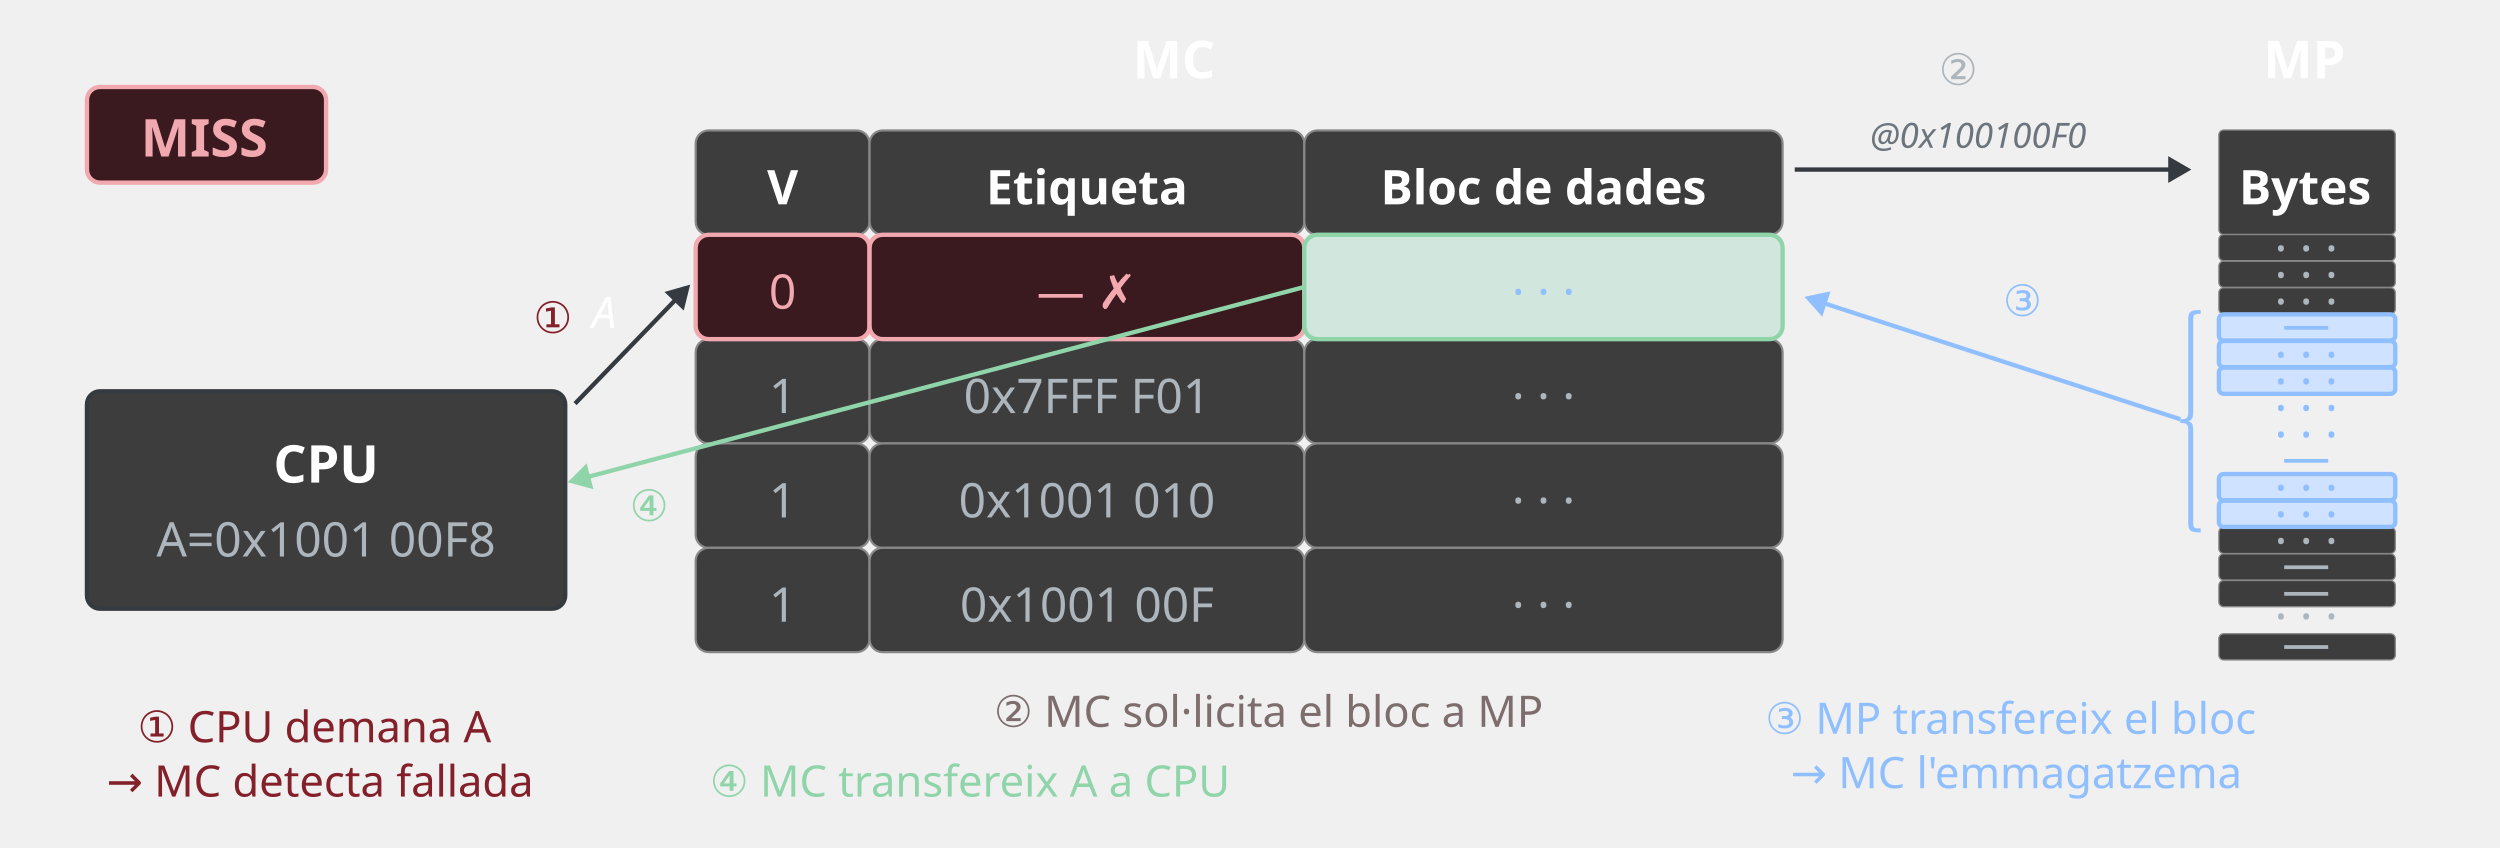
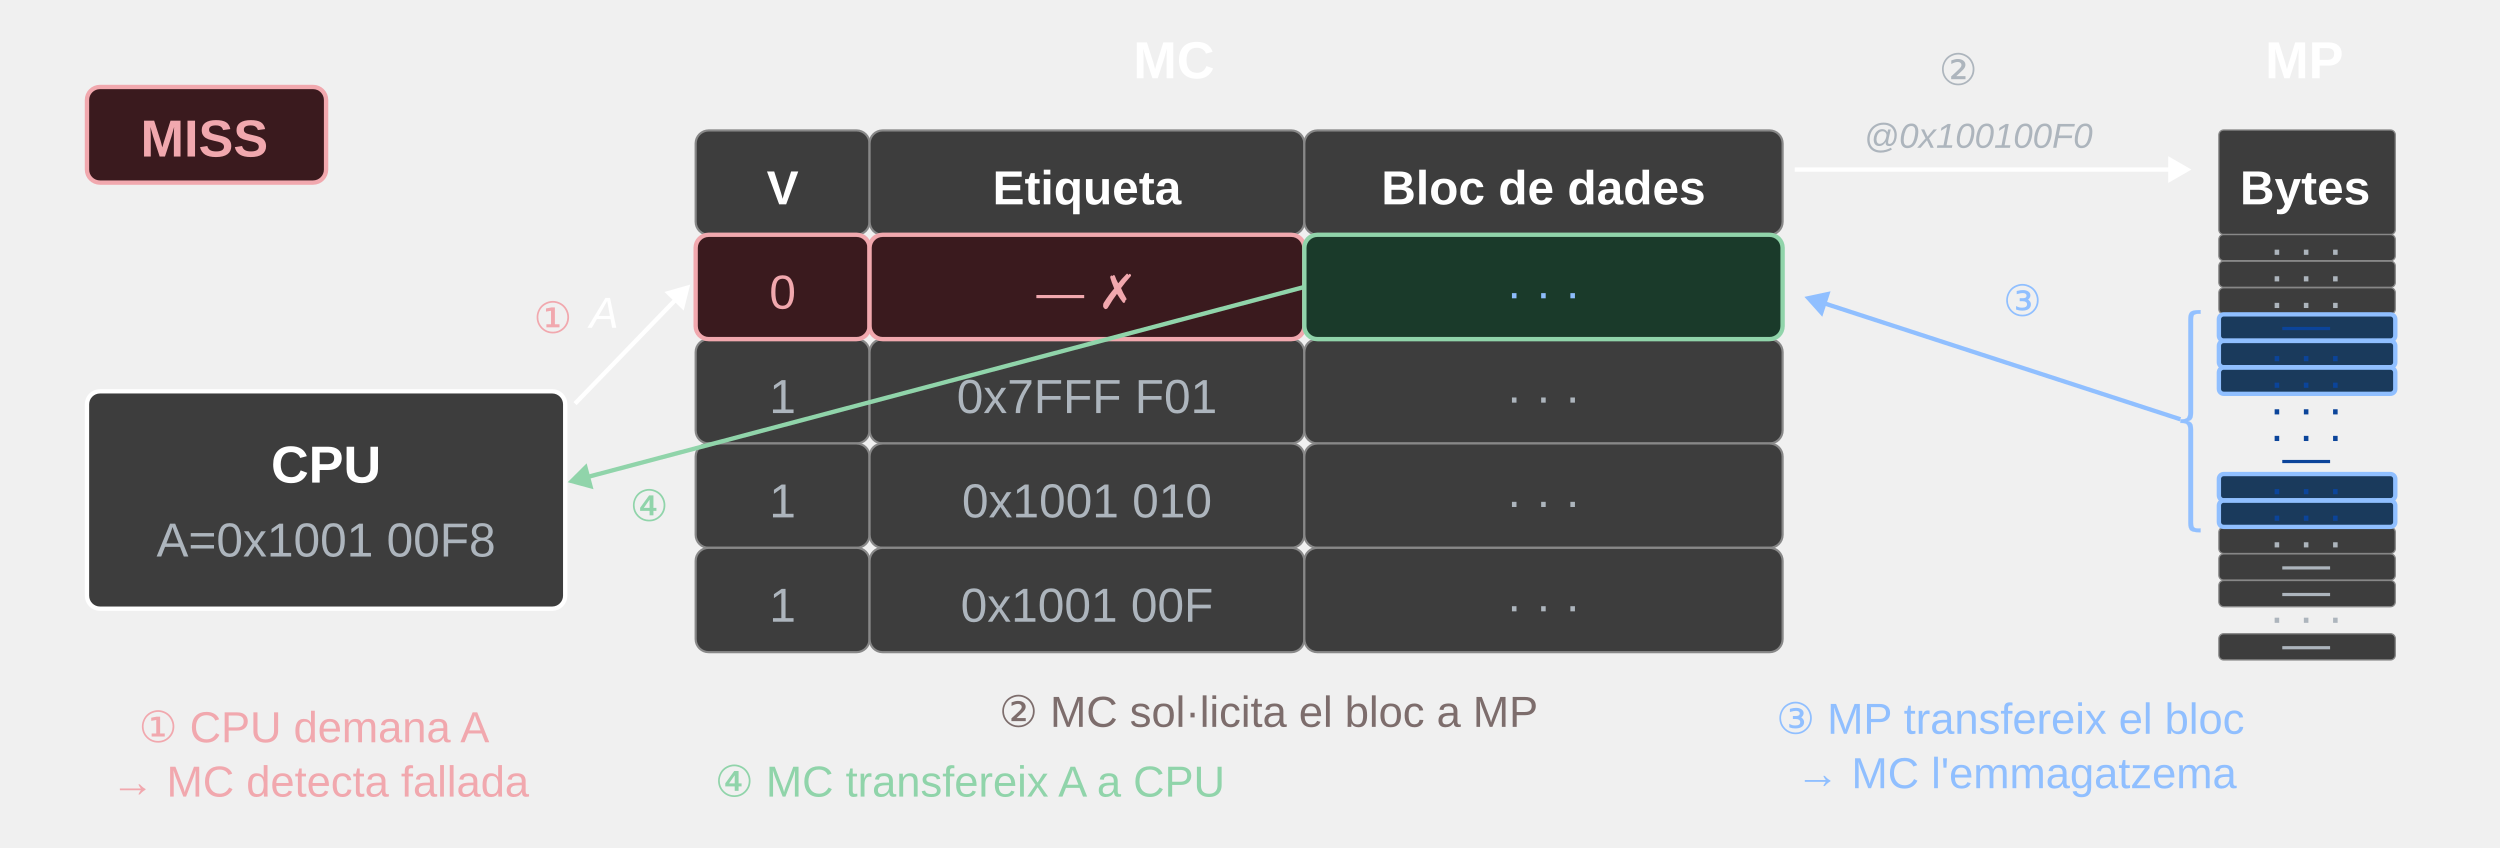
<svg xmlns="http://www.w3.org/2000/svg" width="575" height="195" viewBox="0 0 575 195" role="img" version="1.1" id="svg38">
  <defs id="defs38">
    <marker style="overflow:visible" id="marker137" refX="0" refY="0" orient="auto-start-reverse" markerWidth="1" markerHeight="1" viewBox="0 0 1 1" preserveAspectRatio="xMidYMid">
      <path transform="scale(0.5)" style="fill:context-stroke;fill-rule:evenodd;stroke:context-stroke;stroke-width:1pt" d="M 5.77,0 -2.88,5 V -5 Z" id="path137" />
    </marker>
    <marker style="overflow:visible" id="marker136" refX="0" refY="0" orient="auto-start-reverse" markerWidth="1" markerHeight="1" viewBox="0 0 1 1" preserveAspectRatio="xMidYMid">
      <path transform="scale(0.5)" style="fill:context-stroke;fill-rule:evenodd;stroke:context-stroke;stroke-width:1pt" d="M 5.77,0 -2.88,5 V -5 Z" id="path136" />
    </marker>
    <marker style="overflow:visible" id="Triangle" refX="0" refY="0" orient="auto-start-reverse" markerWidth="1" markerHeight="1" viewBox="0 0 1 1" preserveAspectRatio="xMidYMid">
      <path transform="scale(0.5)" style="fill:context-stroke;fill-rule:evenodd;stroke:context-stroke;stroke-width:1pt" d="M 5.77,0 -2.88,5 V -5 Z" id="path135" />
    </marker>
    <rect x="416.803" y="83.28" width="2.414" height="40.634" id="rect5" />
  </defs>
-   <text x="270" y="18" font-family="'Source Sans Pro', sans-serif" font-size="12px" fill="#fff" text-anchor="middle" font-weight="bold" id="text1">MC</text>
-   <text x="530" y="18" font-family="'Source Sans Pro', sans-serif" font-size="12px" fill="#fff" text-anchor="middle" font-weight="bold" id="text2">MP</text>
-   <rect x="160" y="30" width="40" height="24" rx="3" fill="#3d3d3d" stroke="#888" stroke-width="0.5" id="rect2" />
-   <rect x="200" y="30" width="100" height="24" rx="3" fill="#3d3d3d" stroke="#888" stroke-width="0.5" id="rect3" />
-   <rect x="300" y="30" width="110" height="24" rx="3" fill="#3d3d3d" stroke="#888" stroke-width="0.5" id="rect4" />
-   <text x="180" y="47" font-family="'Source Sans Pro', sans-serif" font-size="11px" fill="#fff" text-anchor="middle" font-weight="bold" id="text4">V</text>
-   <text x="250" y="47" font-family="'Source Sans Pro', sans-serif" font-size="11px" fill="#fff" text-anchor="middle" font-weight="bold" id="text5">Etiqueta</text>
-   <text x="355" y="47" font-family="'Source Sans Pro', sans-serif" font-size="11px" fill="#fff" text-anchor="middle" font-weight="bold" id="text6">Bloc de dades</text>
-   <rect x="510.342" y="29.902" width="40.574" height="24.039" rx="1.107" fill="#3d3d3d" stroke="#888" stroke-width="0.304" id="rect6" />
-   <text x="530.171" y="47" font-family="'Source Sans Pro', sans-serif" font-size="11px" fill="#fff" text-anchor="middle" font-weight="bold" id="text7">Bytes</text>
-   <rect x="160" y="78" width="40" height="24" rx="3" fill="#3d3d3d" stroke="#888" stroke-width="0.5" id="rect11" />
+   <text x="270" y="18" font-family="'Liberation Sans', Arial, Helvetica, sans-serif" font-size="12px" fill="#ffffff" text-anchor="middle" font-weight="bold" id="text1">MC</text>
+   <text x="530" y="18" font-family="'Liberation Sans', Arial, Helvetica, sans-serif" font-size="12px" fill="#ffffff" text-anchor="middle" font-weight="bold" id="text2">MP</text>
+   <rect x="160" y="30" width="40" height="24" rx="3" fill="#3d3d3d" stroke="#888888" stroke-width="0.5" id="rect2" />
+   <rect x="200" y="30" width="100" height="24" rx="3" fill="#3d3d3d" stroke="#888888" stroke-width="0.5" id="rect3" />
+   <rect x="300" y="30" width="110" height="24" rx="3" fill="#3d3d3d" stroke="#888888" stroke-width="0.5" id="rect4" />
+   <text x="180" y="47" font-family="'Liberation Sans', Arial, Helvetica, sans-serif" font-size="11px" fill="#ffffff" text-anchor="middle" font-weight="bold" id="text4">V</text>
+   <text x="250" y="47" font-family="'Liberation Sans', Arial, Helvetica, sans-serif" font-size="11px" fill="#ffffff" text-anchor="middle" font-weight="bold" id="text5">Etiqueta</text>
+   <text x="355" y="47" font-family="'Liberation Sans', Arial, Helvetica, sans-serif" font-size="11px" fill="#ffffff" text-anchor="middle" font-weight="bold" id="text6">Bloc de dades</text>
+   <rect x="510.342" y="29.902" width="40.574" height="24.039" rx="1.107" fill="#3d3d3d" stroke="#888888" stroke-width="0.304" id="rect6" />
+   <text x="530.171" y="47" font-family="'Liberation Sans', Arial, Helvetica, sans-serif" font-size="11px" fill="#ffffff" text-anchor="middle" font-weight="bold" id="text7">Bytes</text>
+   <rect x="160" y="78" width="40" height="24" rx="3" fill="#3d3d3d" stroke="#888888" stroke-width="0.5" id="rect11" />
  <rect x="160" y="54" width="40" height="24" rx="3" fill="#3a1a1e" stroke="#f1a8ae" stroke-width="1" id="rect7" />
-   <rect x="200" y="78" width="100" height="24" rx="3" fill="#3d3d3d" stroke="#888" stroke-width="0.5" id="rect12" />
-   <rect x="300" y="78" width="110" height="24" rx="3" fill="#3d3d3d" stroke="#888" stroke-width="0.5" id="rect13" />
+   <rect x="200" y="78" width="100" height="24" rx="3" fill="#3d3d3d" stroke="#888888" stroke-width="0.5" id="rect12" />
+   <rect x="300" y="78" width="110" height="24" rx="3" fill="#3d3d3d" stroke="#888888" stroke-width="0.5" id="rect13" />
  <rect x="200" y="54" width="100" height="24" rx="3" fill="#3a1a1e" stroke="#f1a8ae" stroke-width="1" id="rect8" />
-   <rect x="300" y="54" width="110" height="24" rx="3" fill="#3a1a1e" stroke="#f1a8ae" stroke-width="1" id="rect9" style="fill:#d1e7dd;fill-opacity:1;stroke:#90d4aa;stroke-opacity:1" />
-   <text x="180" y="71" font-family="'Source Sans Pro', sans-serif" font-size="11px" fill="#f1a8ae" text-anchor="middle" id="text9">0</text>
-   <text x="250" y="71" font-family="'Source Sans Pro', sans-serif" font-size="11px" fill="#f1a8ae" text-anchor="middle" id="text10">— ✗</text>
-   <text x="355" y="71" font-family="'Source Sans Pro', sans-serif" font-size="11px" fill="#f1a8ae" text-anchor="middle" id="text11" style="fill:#90bfff;fill-opacity:0.98">· · ·</text>
-   <text x="180" y="95" font-family="'Source Sans Pro', sans-serif" font-size="11px" fill="#adb5bd" text-anchor="middle" id="text13">1</text>
-   <text x="250" y="95" font-family="'Source Sans Pro', sans-serif" font-size="11px" fill="#adb5bd" text-anchor="middle" id="text14">0x7FFF F01</text>
-   <text x="355" y="95" font-family="'Source Sans Pro', sans-serif" font-size="11px" fill="#adb5bd" text-anchor="middle" id="text15">· · ·</text>
-   <rect x="160" y="102" width="40" height="24" rx="3" fill="#3d3d3d" stroke="#888" stroke-width="0.5" id="rect15" />
-   <rect x="200" y="102" width="100" height="24" rx="3" fill="#3d3d3d" stroke="#888" stroke-width="0.5" id="rect16" />
-   <rect x="300" y="102" width="110" height="24" rx="3" fill="#3d3d3d" stroke="#888" stroke-width="0.5" id="rect17" />
-   <text x="180" y="119" font-family="'Source Sans Pro', sans-serif" font-size="11px" fill="#adb5bd" text-anchor="middle" id="text17">1</text>
-   <text x="250" y="119" font-family="'Source Sans Pro', sans-serif" font-size="11px" fill="#adb5bd" text-anchor="middle" id="text18">0x1001 010</text>
-   <text x="355" y="119" font-family="'Source Sans Pro', sans-serif" font-size="11px" fill="#adb5bd" text-anchor="middle" id="text19">· · ·</text>
-   <rect x="160" y="126" width="40" height="24" rx="3" fill="#3d3d3d" stroke="#888" stroke-width="0.5" id="rect19" />
-   <rect x="200" y="126" width="100" height="24" rx="3" fill="#3d3d3d" stroke="#888" stroke-width="0.5" id="rect20" />
-   <rect x="300" y="126" width="110" height="24" rx="3" fill="#3d3d3d" stroke="#888" stroke-width="0.5" id="rect21" />
-   <text x="180" y="143" font-family="'Source Sans Pro', sans-serif" font-size="11px" fill="#adb5bd" text-anchor="middle" id="text21">1</text>
-   <text x="250" y="143" font-family="'Source Sans Pro', sans-serif" font-size="11px" fill="#adb5bd" text-anchor="middle" id="text22">0x1001 00F</text>
-   <text x="355" y="143" font-family="'Source Sans Pro', sans-serif" font-size="11px" fill="#adb5bd" text-anchor="middle" id="text23">· · ·</text>
-   <text x="530.421" y="61" font-family="'Source Sans Pro', sans-serif" font-size="11px" fill="#adb5bd" text-anchor="middle" id="text26">· · ·</text>
-   <rect x="20" y="90" width="110" height="50" rx="3" fill="#3d3d3d" stroke="#343a40" stroke-width="1" id="rect29" />
-   <text x="75" y="111" font-family="'Source Sans Pro', sans-serif" font-size="12px" fill="#fff" text-anchor="middle" font-weight="bold" id="text30">CPU</text>
-   <text x="75" y="128" font-family="'Source Sans Pro', sans-serif" font-size="11px" fill="#adb5bd" text-anchor="middle" id="text31">A=0x1001 00F8</text>
+   <rect x="300" y="54" width="110" height="24" rx="3" fill="#3a1a1e" stroke="#f1a8ae" stroke-width="1" id="rect9" style="fill:#1a3a2a;fill-opacity:1;stroke:#90d4aa;stroke-opacity:1" />
+   <text x="180" y="71" font-family="'Liberation Sans', Arial, Helvetica, sans-serif" font-size="11px" fill="#f1a8ae" text-anchor="middle" id="text9">0</text>
+   <text x="250" y="71" font-family="'Liberation Sans', Arial, Helvetica, sans-serif" font-size="11px" fill="#f1a8ae" text-anchor="middle" id="text10">— ✗</text>
+   <text x="355" y="71" font-family="'Liberation Sans', Arial, Helvetica, sans-serif" font-size="11px" fill="#f1a8ae" text-anchor="middle" id="text11" style="fill:#90bfff;fill-opacity:0.98">· · ·</text>
+   <text x="180" y="95" font-family="'Liberation Sans', Arial, Helvetica, sans-serif" font-size="11px" fill="#adb5bd" text-anchor="middle" id="text13">1</text>
+   <text x="250" y="95" font-family="'Liberation Sans', Arial, Helvetica, sans-serif" font-size="11px" fill="#adb5bd" text-anchor="middle" id="text14">0x7FFF F01</text>
+   <text x="355" y="95" font-family="'Liberation Sans', Arial, Helvetica, sans-serif" font-size="11px" fill="#adb5bd" text-anchor="middle" id="text15">· · ·</text>
+   <rect x="160" y="102" width="40" height="24" rx="3" fill="#3d3d3d" stroke="#888888" stroke-width="0.5" id="rect15" />
+   <rect x="200" y="102" width="100" height="24" rx="3" fill="#3d3d3d" stroke="#888888" stroke-width="0.5" id="rect16" />
+   <rect x="300" y="102" width="110" height="24" rx="3" fill="#3d3d3d" stroke="#888888" stroke-width="0.5" id="rect17" />
+   <text x="180" y="119" font-family="'Liberation Sans', Arial, Helvetica, sans-serif" font-size="11px" fill="#adb5bd" text-anchor="middle" id="text17">1</text>
+   <text x="250" y="119" font-family="'Liberation Sans', Arial, Helvetica, sans-serif" font-size="11px" fill="#adb5bd" text-anchor="middle" id="text18">0x1001 010</text>
+   <text x="355" y="119" font-family="'Liberation Sans', Arial, Helvetica, sans-serif" font-size="11px" fill="#adb5bd" text-anchor="middle" id="text19">· · ·</text>
+   <rect x="160" y="126" width="40" height="24" rx="3" fill="#3d3d3d" stroke="#888888" stroke-width="0.5" id="rect19" />
+   <rect x="200" y="126" width="100" height="24" rx="3" fill="#3d3d3d" stroke="#888888" stroke-width="0.5" id="rect20" />
+   <rect x="300" y="126" width="110" height="24" rx="3" fill="#3d3d3d" stroke="#888888" stroke-width="0.5" id="rect21" />
+   <text x="180" y="143" font-family="'Liberation Sans', Arial, Helvetica, sans-serif" font-size="11px" fill="#adb5bd" text-anchor="middle" id="text21">1</text>
+   <text x="250" y="143" font-family="'Liberation Sans', Arial, Helvetica, sans-serif" font-size="11px" fill="#adb5bd" text-anchor="middle" id="text22">0x1001 00F</text>
+   <text x="355" y="143" font-family="'Liberation Sans', Arial, Helvetica, sans-serif" font-size="11px" fill="#adb5bd" text-anchor="middle" id="text23">· · ·</text>
+   <text x="530.421" y="61" font-family="'Liberation Sans', Arial, Helvetica, sans-serif" font-size="11px" fill="#adb5bd" text-anchor="middle" id="text26">· · ·</text>
+   <rect x="20" y="90" width="110" height="50" rx="3" fill="#3d3d3d" stroke="#ffffff" stroke-width="1" id="rect29" />
+   <text x="75" y="111" font-family="'Liberation Sans', Arial, Helvetica, sans-serif" font-size="12px" fill="#ffffff" text-anchor="middle" font-weight="bold" id="text30">CPU</text>
+   <text x="75" y="128" font-family="'Liberation Sans', Arial, Helvetica, sans-serif" font-size="11px" fill="#adb5bd" text-anchor="middle" id="text31">A=0x1001 00F8</text>
  <rect x="20" y="20" width="55" height="22" rx="3" fill="#3a1a1e" stroke="#f1a8ae" stroke-width="1" id="rect31" />
-   <text x="47" y="36" font-family="'Source Sans Pro', sans-serif" font-size="12px" fill="#f1a8ae" text-anchor="middle" font-weight="bold" id="text32">MISS</text>
-   <line x1="132.258" y1="92.833" x2="156.274" y2="68.013" stroke="#343a40" stroke-width="0.857" id="line32" style="stroke-width:1;stroke-dasharray:none;marker-end:url(#marker137)" />
-   <text x="138.942" y="75.402" font-family="'Source Sans Pro', sans-serif" font-size="10px" fill="#fff" text-anchor="middle" font-style="italic" id="text33">A</text>
-   <text x="73.604" y="170.719" font-family="'Source Sans Pro', sans-serif" font-size="10px" fill="#adb5bd" text-anchor="middle" id="text34">
-     <tspan id="tspan132" x="73.604" y="170.719" style="fill:#842029;fill-opacity:1">① CPU demana A</tspan>
-     <tspan id="tspan133" x="73.604" y="183.219" style="fill:#842029;fill-opacity:1">→ MC detecta fallada</tspan>
+   <text x="47" y="36" font-family="'Liberation Sans', Arial, Helvetica, sans-serif" font-size="12px" fill="#f1a8ae" text-anchor="middle" font-weight="bold" id="text32">MISS</text>
+   <line x1="132.258" y1="92.833" x2="156.274" y2="68.013" stroke="#ffffff" stroke-width="0.857" id="line32" style="stroke-width:1;stroke-dasharray:none;marker-end:url(#marker137)" />
+   <text x="138.942" y="75.402" font-family="'Liberation Sans', Arial, Helvetica, sans-serif" font-size="10px" fill="#ffffff" text-anchor="middle" font-style="italic" id="text33">A</text>
+   <text x="73.604" y="170.719" font-family="'Liberation Sans', Arial, Helvetica, sans-serif" font-size="10px" fill="#adb5bd" text-anchor="middle" id="text34">
+     <tspan id="tspan132" x="73.604" y="170.719" style="fill:#f1a8ae;fill-opacity:1">① CPU demana A</tspan>
+     <tspan id="tspan133" x="73.604" y="183.219" style="fill:#f1a8ae;fill-opacity:1">→ MC detecta fallada</tspan>
  </text>
-   <text x="127.156" y="76.598" font-family="'Source Sans Pro', sans-serif" font-size="10px" fill="#adb5bd" text-anchor="middle" id="text34-0">
-     <tspan id="tspan133-3" x="127.156" y="76.598" style="fill:#842029;fill-opacity:1">①</tspan>
+   <text x="127.156" y="76.598" font-family="'Liberation Sans', Arial, Helvetica, sans-serif" font-size="10px" fill="#adb5bd" text-anchor="middle" id="text34-0">
+     <tspan id="tspan133-3" x="127.156" y="76.598" style="fill:#f1a8ae;fill-opacity:1">①</tspan>
  </text>
-   <line x1="412.787" y1="39" x2="500.465" y2="39" stroke="#343a40" stroke-width="1.77" id="line34" style="stroke-width:1;stroke-dasharray:none;marker-end:url(#marker136)" />
-   <text x="455" y="34" font-family="'Source Sans Pro', sans-serif" font-size="10px" fill="#fff" text-anchor="middle" id="text35" style="font-size:10px;font-family:'Source Sans Pro', sans-serif;text-anchor:middle;fill:#343a40">
-     <tspan style="font-style:italic;font-variant:normal;font-weight:normal;font-stretch:normal;font-size:8px;font-family:Sans;-inkscape-font-specification:'Sans, Italic';font-variant-ligatures:normal;font-variant-caps:normal;font-variant-numeric:normal;font-variant-east-asian:normal;fill:#6c757d;fill-opacity:1" id="tspan136">@0x100100F0</tspan>
+   <line x1="412.787" y1="39" x2="500.465" y2="39" stroke="#ffffff" stroke-width="1.77" id="line34" style="stroke-width:1;stroke-dasharray:none;marker-end:url(#marker136)" />
+   <text x="455" y="34" font-family="'Liberation Sans', Arial, Helvetica, sans-serif" font-size="10px" fill="#ffffff" text-anchor="middle" id="text35" style="font-size:10px;font-family:'Source Sans Pro', sans-serif;text-anchor:middle;fill:#ffffff">
+     <tspan style="font-style:italic;font-variant:normal;font-weight:normal;font-stretch:normal;font-size:8px;font-family:Liberation Sans;-inkscape-font-specification:'Sans, Italic';font-variant-ligatures:normal;font-variant-caps:normal;font-variant-numeric:normal;font-variant-east-asian:normal;fill:#adb5bd;fill-opacity:1" id="tspan136">@0x100100F0</tspan>
  </text>
-   <text x="291.761" y="167.178" font-family="'Source Sans Pro', sans-serif" font-size="10px" fill="#adb5bd" text-anchor="middle" id="text36" style="fill:#7d6d6c;fill-opacity:1">② MC sol·licita el bloc a MP</text>
-   <text x="450.387" y="19.533" font-family="'Source Sans Pro', sans-serif" font-size="10px" fill="#adb5bd" text-anchor="middle" id="text36-6">②</text>
+   <text x="291.761" y="167.178" font-family="'Liberation Sans', Arial, Helvetica, sans-serif" font-size="10px" fill="#adb5bd" text-anchor="middle" id="text36" style="fill:#7d6d6c;fill-opacity:1">② MC sol·licita el bloc a MP</text>
+   <text x="450.387" y="19.533" font-family="'Liberation Sans', Arial, Helvetica, sans-serif" font-size="10px" fill="#adb5bd" text-anchor="middle" id="text36-6">②</text>
  <path id="line36" style="stroke:#90bfff;stroke-width:1;stroke-dasharray:none;marker-start:url(#Triangle)" d="M 418.39,69.378 501.495,96.443" />
-   <text x="463.747" y="168.78" font-family="'Source Sans Pro', sans-serif" font-size="10px" fill="#90bfff" text-anchor="middle" id="text37">
+   <text x="463.747" y="168.78" font-family="'Liberation Sans', Arial, Helvetica, sans-serif" font-size="10px" fill="#90bfff" text-anchor="middle" id="text37">
    <tspan id="tspan134" x="463.747" y="168.78">③ MP transfereix el bloc</tspan>
    <tspan id="tspan135" x="463.747" y="181.28">→ MC l'emmagatzema</tspan>
  </text>
-   <text x="465.153" y="72.685" font-family="'Source Sans Pro', sans-serif" font-size="10px" fill="#90bfff" text-anchor="middle" id="text37-7">
+   <text x="465.153" y="72.685" font-family="'Liberation Sans', Arial, Helvetica, sans-serif" font-size="10px" fill="#90bfff" text-anchor="middle" id="text37-7">
    <tspan id="tspan135-5" x="465.153" y="72.685">③</tspan>
  </text>
-   <text x="223.073" y="183.219" font-family="'Source Sans Pro', sans-serif" font-size="10px" fill="#90bfff" text-anchor="middle" id="text37-1">
+   <text x="223.073" y="183.219" font-family="'Liberation Sans', Arial, Helvetica, sans-serif" font-size="10px" fill="#90bfff" text-anchor="middle" id="text37-1">
    <tspan id="tspan135-7" x="223.073" y="183.219" style="fill:#90d4aa;fill-opacity:1">④ MC transfereix A a CPU</tspan>
  </text>
-   <text x="149.304" y="119.836" font-family="'Source Sans Pro', sans-serif" font-size="10px" fill="#90bfff" text-anchor="middle" id="text37-1-6">
+   <text x="149.304" y="119.836" font-family="'Liberation Sans', Arial, Helvetica, sans-serif" font-size="10px" fill="#90bfff" text-anchor="middle" id="text37-1-6">
    <tspan id="tspan135-7-9" x="149.304" y="119.836" style="fill:#90d4aa;fill-opacity:1">④</tspan>
  </text>
  <line x1="300" y1="66" x2="134" y2="110" stroke="#90bfff" stroke-width="1.5" id="line37" style="stroke:#90d4aa;stroke-width:1;stroke-dasharray:none;stroke-opacity:1;marker-end:url(#Triangle)" />
-   <text xml:space="preserve" id="text3" style="text-align:start;writing-mode:lr-tb;direction:ltr;white-space:pre;shape-inside:url(#rect5);display:inline;fill:#000000;fill-opacity:0;stroke:#90bfff;stroke-opacity:1" />
-   <rect x="510.342" y="53.941" width="40.574" height="6.03" rx="1.107" fill="#3d3d3d" stroke="#888" stroke-width="0.304" id="rect131" />
-   <text x="530.421" y="61" font-family="'Source Sans Pro', sans-serif" font-size="11px" fill="#adb5bd" text-anchor="middle" id="text131">· · ·</text>
-   <rect x="510.342" y="60.062" width="40.574" height="6.03" rx="1.107" fill="#3d3d3d" stroke="#888" stroke-width="0.304" id="rect130" />
-   <text x="530.421" y="67.118" font-family="'Source Sans Pro', sans-serif" font-size="11px" fill="#adb5bd" text-anchor="middle" id="text130">· · ·</text>
-   <rect x="510.342" y="66.183" width="40.574" height="6.03" rx="1.107" fill="#3d3d3d" stroke="#888" stroke-width="0.304" id="rect116" />
-   <text x="530.421" y="73.236" font-family="'Source Sans Pro', sans-serif" font-size="11px" fill="#adb5bd" text-anchor="middle" id="text116">· · ·</text>
-   <rect x="510.342" y="72.304" width="40.574" height="6.03" rx="1.107" fill="#3d3d3d" stroke="#888" stroke-width="0.304" id="rect129" style="fill:#cfe2ff;fill-opacity:1;stroke:#90bfff;stroke-width:1;stroke-dasharray:none;stroke-opacity:1" />
-   <text x="530.421" y="78.348" font-family="'Source Sans Pro', sans-serif" font-size="11px" fill="#adb5bd" text-anchor="middle" id="text129" style="fill:#90bfff;fill-opacity:1">—</text>
-   <rect x="510.342" y="78.426" width="40.574" height="6.03" rx="1.107" fill="#3d3d3d" stroke="#888" stroke-width="0.304" id="rect128" style="fill:#cfe2ff;fill-opacity:1;stroke:#90bfff;stroke-width:1;stroke-dasharray:none;stroke-opacity:1" />
-   <text x="530.421" y="85.472" font-family="'Source Sans Pro', sans-serif" font-size="11px" fill="#adb5bd" text-anchor="middle" id="text128" style="fill:#90bfff;fill-opacity:1">· · ·</text>
-   <rect x="510.342" y="84.547" width="40.574" height="6.03" rx="1.107" fill="#3d3d3d" stroke="#888" stroke-width="0.304" id="rect127" style="fill:#cfe2ff;fill-opacity:1;stroke:#90bfff;stroke-width:1;stroke-dasharray:none;stroke-opacity:1" />
-   <text x="530.421" y="91.59" font-family="'Source Sans Pro', sans-serif" font-size="11px" fill="#adb5bd" text-anchor="middle" id="text127" style="fill:#90bfff;fill-opacity:1">· · ·</text>
-   <text x="530.421" y="97.708" font-family="'Source Sans Pro', sans-serif" font-size="11px" fill="#adb5bd" text-anchor="middle" id="text126" style="fill:#90bfff;fill-opacity:1">· · ·</text>
-   <text x="530.421" y="103.826" font-family="'Source Sans Pro', sans-serif" font-size="11px" fill="#adb5bd" text-anchor="middle" id="text125" style="fill:#90bfff;fill-opacity:1">· · ·</text>
-   <text x="530.421" y="108.939" font-family="'Source Sans Pro', sans-serif" font-size="11px" fill="#adb5bd" text-anchor="middle" id="text124" style="fill:#90bfff;fill-opacity:1">—</text>
-   <rect x="510.342" y="109.031" width="40.574" height="6.03" rx="1.107" fill="#3d3d3d" stroke="#888" stroke-width="0.304" id="rect123" style="fill:#cfe2ff;fill-opacity:1;stroke:#90bfff;stroke-width:1;stroke-dasharray:none;stroke-opacity:1" />
-   <text x="530.421" y="116.062" font-family="'Source Sans Pro', sans-serif" font-size="11px" fill="#adb5bd" text-anchor="middle" id="text123" style="fill:#90bfff;fill-opacity:1">· · ·</text>
-   <rect x="510.342" y="121.274" width="40.574" height="6.03" rx="1.107" fill="#3d3d3d" stroke="#888" stroke-width="0.304" id="rect121" />
+   <text xml:space="preserve" id="text3" style="text-align:start;writing-mode:lr-tb;direction:ltr;white-space:pre;shape-inside:url(#rect5);display:inline;fill:#adb5bd;fill-opacity:0;stroke:#90bfff;stroke-opacity:1" />
+   <rect x="510.342" y="53.941" width="40.574" height="6.03" rx="1.107" fill="#3d3d3d" stroke="#888888" stroke-width="0.304" id="rect131" />
+   <text x="530.421" y="61" font-family="'Liberation Sans', Arial, Helvetica, sans-serif" font-size="11px" fill="#adb5bd" text-anchor="middle" id="text131">· · ·</text>
+   <rect x="510.342" y="60.062" width="40.574" height="6.03" rx="1.107" fill="#3d3d3d" stroke="#888888" stroke-width="0.304" id="rect130" />
+   <text x="530.421" y="67.118" font-family="'Liberation Sans', Arial, Helvetica, sans-serif" font-size="11px" fill="#adb5bd" text-anchor="middle" id="text130">· · ·</text>
+   <rect x="510.342" y="66.183" width="40.574" height="6.03" rx="1.107" fill="#3d3d3d" stroke="#888888" stroke-width="0.304" id="rect116" />
+   <text x="530.421" y="73.236" font-family="'Liberation Sans', Arial, Helvetica, sans-serif" font-size="11px" fill="#adb5bd" text-anchor="middle" id="text116">· · ·</text>
+   <rect x="510.342" y="72.304" width="40.574" height="6.03" rx="1.107" fill="#3d3d3d" stroke="#888888" stroke-width="0.304" id="rect129" style="fill:#1a3a5c;fill-opacity:1;stroke:#90bfff;stroke-width:1;stroke-dasharray:none;stroke-opacity:1" />
+   <text x="530.421" y="78.348" font-family="'Liberation Sans', Arial, Helvetica, sans-serif" font-size="11px" fill="#adb5bd" text-anchor="middle" id="text129" style="fill:#0b449a;fill-opacity:1">—</text>
+   <rect x="510.342" y="78.426" width="40.574" height="6.03" rx="1.107" fill="#3d3d3d" stroke="#888888" stroke-width="0.304" id="rect128" style="fill:#1a3a5c;fill-opacity:1;stroke:#90bfff;stroke-width:1;stroke-dasharray:none;stroke-opacity:1" />
+   <text x="530.421" y="85.472" font-family="'Liberation Sans', Arial, Helvetica, sans-serif" font-size="11px" fill="#adb5bd" text-anchor="middle" id="text128" style="fill:#0b449a;fill-opacity:1">· · ·</text>
+   <rect x="510.342" y="84.547" width="40.574" height="6.03" rx="1.107" fill="#3d3d3d" stroke="#888888" stroke-width="0.304" id="rect127" style="fill:#1a3a5c;fill-opacity:1;stroke:#90bfff;stroke-width:1;stroke-dasharray:none;stroke-opacity:1" />
+   <text x="530.421" y="91.59" font-family="'Liberation Sans', Arial, Helvetica, sans-serif" font-size="11px" fill="#adb5bd" text-anchor="middle" id="text127" style="fill:#0b449a;fill-opacity:1">· · ·</text>
+   <text x="530.421" y="97.708" font-family="'Liberation Sans', Arial, Helvetica, sans-serif" font-size="11px" fill="#adb5bd" text-anchor="middle" id="text126" style="fill:#0b449a;fill-opacity:1">· · ·</text>
+   <text x="530.421" y="103.826" font-family="'Liberation Sans', Arial, Helvetica, sans-serif" font-size="11px" fill="#adb5bd" text-anchor="middle" id="text125" style="fill:#0b449a;fill-opacity:1">· · ·</text>
+   <text x="530.421" y="108.939" font-family="'Liberation Sans', Arial, Helvetica, sans-serif" font-size="11px" fill="#adb5bd" text-anchor="middle" id="text124" style="fill:#0b449a;fill-opacity:1">—</text>
+   <rect x="510.342" y="109.031" width="40.574" height="6.03" rx="1.107" fill="#3d3d3d" stroke="#888888" stroke-width="0.304" id="rect123" style="fill:#1a3a5c;fill-opacity:1;stroke:#90bfff;stroke-width:1;stroke-dasharray:none;stroke-opacity:1" />
+   <text x="530.421" y="116.062" font-family="'Liberation Sans', Arial, Helvetica, sans-serif" font-size="11px" fill="#adb5bd" text-anchor="middle" id="text123" style="fill:#0b449a;fill-opacity:1">· · ·</text>
+   <rect x="510.342" y="121.274" width="40.574" height="6.03" rx="1.107" fill="#3d3d3d" stroke="#888888" stroke-width="0.304" id="rect121" />
  <g id="g137">
-     <rect x="510.342" y="115.153" width="40.574" height="6.03" rx="1.107" fill="#3d3d3d" stroke="#888" stroke-width="0.304" id="rect122" style="fill:#cfe2ff;fill-opacity:1;stroke:#90bfff;stroke-width:1;stroke-dasharray:none;stroke-opacity:1" />
-     <text x="530.421" y="122.18" font-family="'Source Sans Pro', sans-serif" font-size="11px" fill="#adb5bd" text-anchor="middle" id="text122" style="fill:#90bfff;fill-opacity:1">· · ·</text>
+     <rect x="510.342" y="115.153" width="40.574" height="6.03" rx="1.107" fill="#3d3d3d" stroke="#888888" stroke-width="0.304" id="rect122" style="fill:#1a3a5c;fill-opacity:1;stroke:#90bfff;stroke-width:1;stroke-dasharray:none;stroke-opacity:1" />
+     <text x="530.421" y="122.18" font-family="'Liberation Sans', Arial, Helvetica, sans-serif" font-size="11px" fill="#adb5bd" text-anchor="middle" id="text122" style="fill:#0b449a;fill-opacity:1">· · ·</text>
  </g>
-   <text x="530.421" y="128.298" font-family="'Source Sans Pro', sans-serif" font-size="11px" fill="#adb5bd" text-anchor="middle" id="text121">· · ·</text>
-   <rect x="510.342" y="127.395" width="40.574" height="6.03" rx="1.107" fill="#3d3d3d" stroke="#888" stroke-width="0.304" id="rect120" />
-   <text x="530.421" y="133.411" font-family="'Source Sans Pro', sans-serif" font-size="11px" fill="#adb5bd" text-anchor="middle" id="text120">—</text>
-   <rect x="510.342" y="133.516" width="40.574" height="6.03" rx="1.107" fill="#3d3d3d" stroke="#888" stroke-width="0.304" id="rect119" />
-   <text x="530.421" y="139.529" font-family="'Source Sans Pro', sans-serif" font-size="11px" fill="#adb5bd" text-anchor="middle" id="text119">—</text>
-   <text x="530.421" y="145.647" font-family="'Source Sans Pro', sans-serif" font-size="11px" fill="#adb5bd" text-anchor="middle" id="text118">· · ·</text>
-   <rect x="510.342" y="145.758" width="40.574" height="6.03" rx="1.107" fill="#3d3d3d" stroke="#888" stroke-width="0.304" id="rect117" />
-   <text x="530.421" y="151.765" font-family="'Source Sans Pro', sans-serif" font-size="11px" fill="#adb5bd" text-anchor="middle" id="text117">—</text>
+   <text x="530.421" y="128.298" font-family="'Liberation Sans', Arial, Helvetica, sans-serif" font-size="11px" fill="#adb5bd" text-anchor="middle" id="text121">· · ·</text>
+   <rect x="510.342" y="127.395" width="40.574" height="6.03" rx="1.107" fill="#3d3d3d" stroke="#888888" stroke-width="0.304" id="rect120" />
+   <text x="530.421" y="133.411" font-family="'Liberation Sans', Arial, Helvetica, sans-serif" font-size="11px" fill="#adb5bd" text-anchor="middle" id="text120">—</text>
+   <rect x="510.342" y="133.516" width="40.574" height="6.03" rx="1.107" fill="#3d3d3d" stroke="#888888" stroke-width="0.304" id="rect119" />
+   <text x="530.421" y="139.529" font-family="'Liberation Sans', Arial, Helvetica, sans-serif" font-size="11px" fill="#adb5bd" text-anchor="middle" id="text119">—</text>
+   <text x="530.421" y="145.647" font-family="'Liberation Sans', Arial, Helvetica, sans-serif" font-size="11px" fill="#adb5bd" text-anchor="middle" id="text118">· · ·</text>
+   <rect x="510.342" y="145.758" width="40.574" height="6.03" rx="1.107" fill="#3d3d3d" stroke="#888888" stroke-width="0.304" id="rect117" />
+   <text x="530.421" y="151.765" font-family="'Liberation Sans', Arial, Helvetica, sans-serif" font-size="11px" fill="#adb5bd" text-anchor="middle" id="text117">—</text>
  <path d="m 506.13,121.564 v 0.844 h -0.363 c -0.973,0 -1.625,-0.145 -1.957,-0.434 -0.328,-0.289 -0.492,-0.865 -0.492,-1.729 V 98.845 c 0,-0.59 -0.105,-0.998 -0.316,-1.225 -0.211,-0.227 -0.594,-0.34 -1.148,-0.34 H 501.495 V 96.443 h 0.357 c 0.559,0 0.941,-0.111 1.148,-0.334 0.211,-0.227 0.316,-0.631 0.316,-1.213 V 73.489 c 0,-0.863 0.164,-1.438 0.492,-1.723 0.332,-0.289 0.984,-0.434 1.957,-0.434 h 0.363 v 0.838 h -0.398 c -0.551,0 -0.91,0.086 -1.078,0.258 -0.168,0.172 -0.252,0.533 -0.252,1.084 v 21.453 c 0,0.613 -0.09,1.059 -0.27,1.336 -0.176,0.277 -0.479,0.465 -0.908,0.562 0.434,0.105 0.738,0.297 0.914,0.574 0.176,0.277 0.264,0.721 0.264,1.33 v 21.453 c 0,0.551 0.084,0.912 0.252,1.084 0.168,0.172 0.527,0.258 1.078,0.258 z" id="text132" style="fill:#90bfff;fill-opacity:0.98;stroke:#90bfff;stroke-width:0.05;stroke-dasharray:none" aria-label="{" />
</svg>
